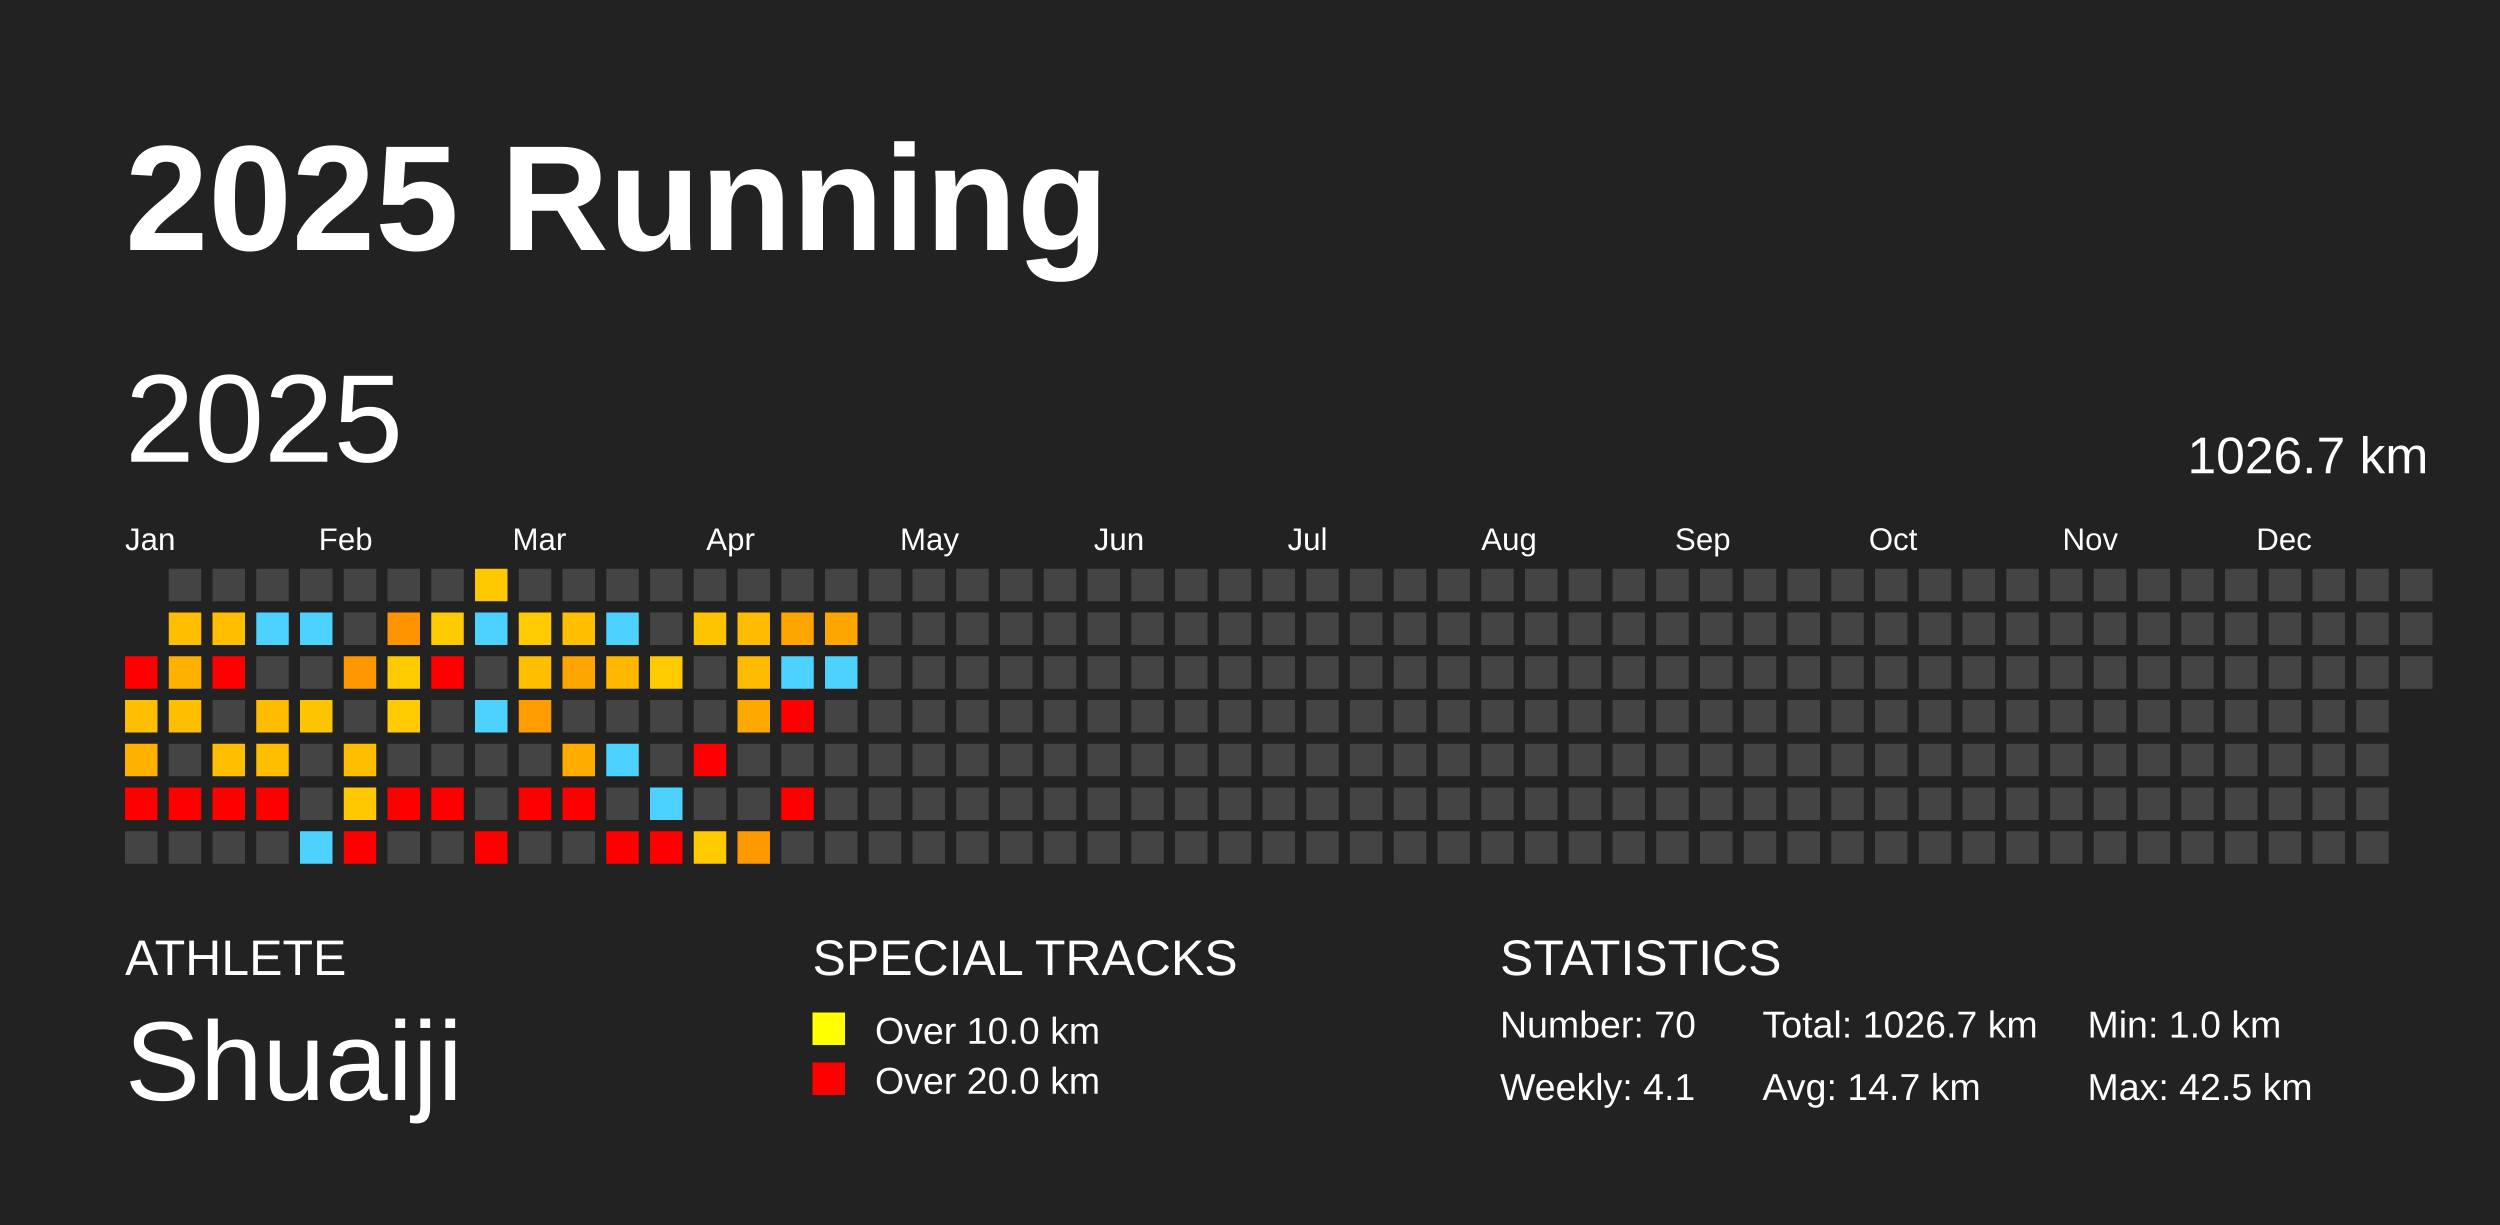
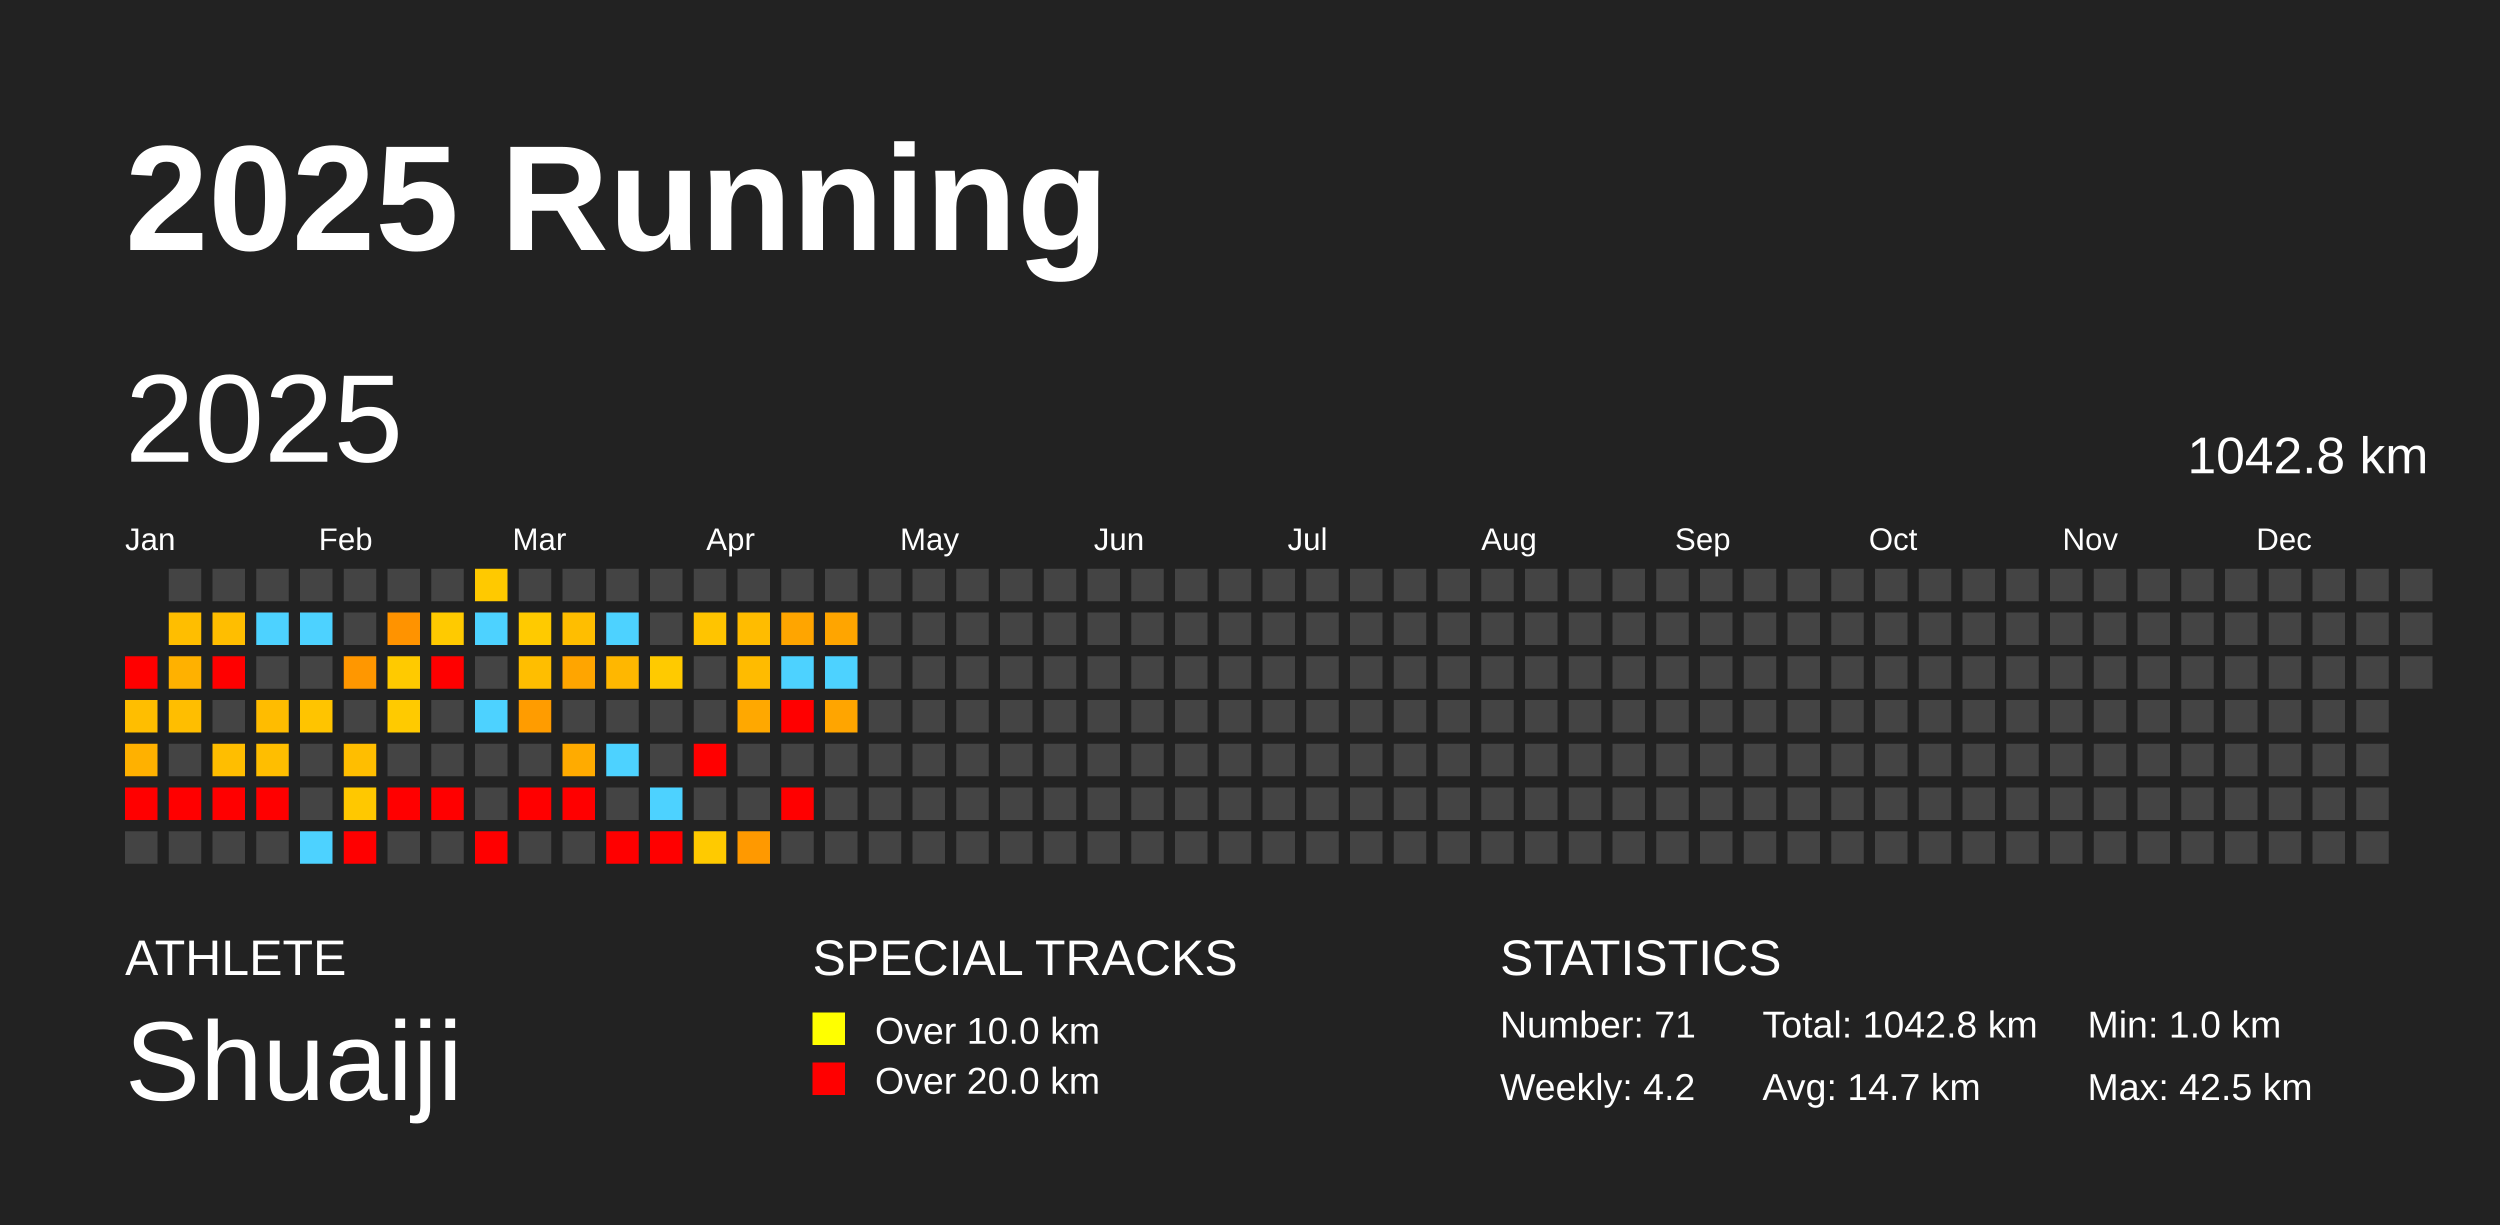
<svg xmlns="http://www.w3.org/2000/svg" baseProfile="full" height="98mm" version="1.1" viewBox="0,0,200,98" width="200mm">
  <defs />
  <rect fill="#222222" height="98" width="200" x="0" y="0" />
  <text fill="#FFFFFF" style="font-size:12px; font-family:Arial; font-weight:bold;" x="10" y="20">2025 Running</text>
  <text fill="#FFFFFF" style="font-size:4px; font-family:Arial" x="10" y="78">ATHLETE</text>
  <text fill="#FFFFFF" style="font-size:9px; font-family:Arial" x="10" y="88">Shuaiji</text>
  <text fill="#FFFFFF" style="font-size:4px; font-family:Arial" x="65" y="78">SPECIAL TRACKS</text>
  <rect fill="yellow" height="2.6" width="2.6" x="65" y="81" />
  <text fill="#FFFFFF" style="font-size:3px; font-family:Arial" x="70" y="83.5">Over 10.0 km</text>
  <rect fill="red" height="2.6" width="2.6" x="65" y="85" />
  <text fill="#FFFFFF" style="font-size:3px; font-family:Arial" x="70" y="87.5">Over 20.0 km</text>
  <text fill="#FFFFFF" style="font-size:4px; font-family:Arial" x="120" y="78">STATISTICS</text>
-   <text fill="#FFFFFF" style="font-size:3px; font-family:Arial" x="120" y="83">Number: 70</text>
-   <text fill="#FFFFFF" style="font-size:3px; font-family:Arial" x="120" y="88">Weekly: 4.1</text>
-   <text fill="#FFFFFF" style="font-size:3px; font-family:Arial" x="141" y="83">Total: 1026.7 km</text>
+   <text fill="#FFFFFF" style="font-size:3px; font-family:Arial" x="120" y="83">Number: 71</text>
+   <text fill="#FFFFFF" style="font-size:3px; font-family:Arial" x="120" y="88">Weekly: 4.2</text>
+   <text fill="#FFFFFF" style="font-size:3px; font-family:Arial" x="141" y="83">Total: 1042.8 km</text>
  <text fill="#FFFFFF" style="font-size:3px; font-family:Arial" x="141" y="88">Avg: 14.7 km</text>
  <text fill="#FFFFFF" style="font-size:3px; font-family:Arial" x="167" y="83">Min: 1.0 km</text>
  <text fill="#FFFFFF" style="font-size:3px; font-family:Arial" x="167" y="88">Max: 42.5 km</text>
  <text dominant-baseline="hanging" fill="#FFFFFF" style="font-size:10.0px; font-family:Arial;" x="10" y="30">2025</text>
-   <text dominant-baseline="hanging" fill="#FFFFFF" style="font-size:4.125px; font-family:Arial;" x="175" y="35">1026.7 km</text>
+   <text dominant-baseline="hanging" fill="#FFFFFF" style="font-size:4.125px; font-family:Arial;" x="175" y="35">1042.8 km</text>
  <text fill="#FFFFFF" style="font-size:2.5px; font-family:Arial" x="10.0" y="44">Jan</text>
  <text fill="#FFFFFF" style="font-size:2.5px; font-family:Arial" x="25.5" y="44">Feb</text>
  <text fill="#FFFFFF" style="font-size:2.5px; font-family:Arial" x="41.0" y="44">Mar</text>
  <text fill="#FFFFFF" style="font-size:2.5px; font-family:Arial" x="56.5" y="44">Apr</text>
  <text fill="#FFFFFF" style="font-size:2.5px; font-family:Arial" x="72.0" y="44">May</text>
  <text fill="#FFFFFF" style="font-size:2.5px; font-family:Arial" x="87.5" y="44">Jun</text>
  <text fill="#FFFFFF" style="font-size:2.5px; font-family:Arial" x="103.0" y="44">Jul</text>
  <text fill="#FFFFFF" style="font-size:2.5px; font-family:Arial" x="118.5" y="44">Aug</text>
  <text fill="#FFFFFF" style="font-size:2.5px; font-family:Arial" x="134.0" y="44">Sep</text>
  <text fill="#FFFFFF" style="font-size:2.5px; font-family:Arial" x="149.5" y="44">Oct</text>
  <text fill="#FFFFFF" style="font-size:2.5px; font-family:Arial" x="165.0" y="44">Nov</text>
  <text fill="#FFFFFF" style="font-size:2.5px; font-family:Arial" x="180.5" y="44">Dec</text>
  <rect fill="red" height="2.6" width="2.6" x="10.0" y="52.5" />
  <rect fill="#ffbe00" height="2.6" width="2.6" x="10.0" y="56.0" />
  <rect fill="#ffb100" height="2.6" width="2.6" x="10.0" y="59.5" />
  <rect fill="red" height="2.6" width="2.6" x="10.0" y="63.0" />
  <rect fill="#444444" height="2.6" width="2.6" x="10.0" y="66.5" />
  <rect fill="#444444" height="2.6" width="2.6" x="13.5" y="45.5" />
  <rect fill="#ffbe00" height="2.6" width="2.6" x="13.5" y="49.0" />
  <rect fill="#ffb100" height="2.6" width="2.6" x="13.5" y="52.5" />
  <rect fill="#ffbe00" height="2.6" width="2.6" x="13.5" y="56.0" />
  <rect fill="#444444" height="2.6" width="2.6" x="13.5" y="59.5" />
  <rect fill="red" height="2.6" width="2.6" x="13.5" y="63.0" />
  <rect fill="#444444" height="2.6" width="2.6" x="13.5" y="66.5" />
  <rect fill="#444444" height="2.6" width="2.6" x="17.0" y="45.5" />
  <rect fill="#ffbe00" height="2.6" width="2.6" x="17.0" y="49.0" />
  <rect fill="red" height="2.6" width="2.6" x="17.0" y="52.5" />
  <rect fill="#444444" height="2.6" width="2.6" x="17.0" y="56.0" />
  <rect fill="#ffbe00" height="2.6" width="2.6" x="17.0" y="59.5" />
  <rect fill="red" height="2.6" width="2.6" x="17.0" y="63.0" />
  <rect fill="#444444" height="2.6" width="2.6" x="17.0" y="66.5" />
  <rect fill="#444444" height="2.6" width="2.6" x="20.5" y="45.5" />
  <rect fill="#4dd2ff" height="2.6" width="2.6" x="20.5" y="49.0" />
  <rect fill="#444444" height="2.6" width="2.6" x="20.5" y="52.5" />
  <rect fill="#ffbc00" height="2.6" width="2.6" x="20.5" y="56.0" />
  <rect fill="#ffbe00" height="2.6" width="2.6" x="20.5" y="59.5" />
  <rect fill="red" height="2.6" width="2.6" x="20.5" y="63.0" />
  <rect fill="#444444" height="2.6" width="2.6" x="20.5" y="66.5" />
  <rect fill="#444444" height="2.6" width="2.6" x="24.0" y="45.5" />
  <rect fill="#4dd2ff" height="2.6" width="2.6" x="24.0" y="49.0" />
  <rect fill="#444444" height="2.6" width="2.6" x="24.0" y="52.5" />
  <rect fill="#ffc400" height="2.6" width="2.6" x="24.0" y="56.0" />
  <rect fill="#444444" height="2.6" width="2.6" x="24.0" y="59.5" />
  <rect fill="#444444" height="2.6" width="2.6" x="24.0" y="63.0" />
  <rect fill="#4dd2ff" height="2.6" width="2.6" x="24.0" y="66.5" />
  <rect fill="#444444" height="2.6" width="2.6" x="27.5" y="45.5" />
  <rect fill="#444444" height="2.6" width="2.6" x="27.5" y="49.0" />
  <rect fill="#ff9700" height="2.6" width="2.6" x="27.5" y="52.5" />
  <rect fill="#444444" height="2.6" width="2.6" x="27.5" y="56.0" />
  <rect fill="#ffbe00" height="2.6" width="2.6" x="27.5" y="59.5" />
  <rect fill="#ffc800" height="2.6" width="2.6" x="27.5" y="63.0" />
  <rect fill="red" height="2.6" width="2.6" x="27.5" y="66.5" />
  <rect fill="#444444" height="2.6" width="2.6" x="31.0" y="45.5" />
  <rect fill="#ff9300" height="2.6" width="2.6" x="31.0" y="49.0" />
  <rect fill="#ffca00" height="2.6" width="2.6" x="31.0" y="52.5" />
  <rect fill="#ffca00" height="2.6" width="2.6" x="31.0" y="56.0" />
  <rect fill="#444444" height="2.6" width="2.6" x="31.0" y="59.5" />
  <rect fill="red" height="2.6" width="2.6" x="31.0" y="63.0" />
  <rect fill="#444444" height="2.6" width="2.6" x="31.0" y="66.5" />
  <rect fill="#444444" height="2.6" width="2.6" x="34.5" y="45.5" />
  <rect fill="#ffca00" height="2.6" width="2.6" x="34.5" y="49.0" />
  <rect fill="red" height="2.6" width="2.6" x="34.5" y="52.5" />
  <rect fill="#444444" height="2.6" width="2.6" x="34.5" y="56.0" />
  <rect fill="#444444" height="2.6" width="2.6" x="34.5" y="59.5" />
  <rect fill="red" height="2.6" width="2.6" x="34.5" y="63.0" />
  <rect fill="#444444" height="2.6" width="2.6" x="34.5" y="66.5" />
  <rect fill="#ffc900" height="2.6" width="2.6" x="38.0" y="45.5" />
  <rect fill="#4dd2ff" height="2.6" width="2.6" x="38.0" y="49.0" />
  <rect fill="#444444" height="2.6" width="2.6" x="38.0" y="52.5" />
  <rect fill="#4dd2ff" height="2.6" width="2.6" x="38.0" y="56.0" />
  <rect fill="#444444" height="2.6" width="2.6" x="38.0" y="59.5" />
  <rect fill="#444444" height="2.6" width="2.6" x="38.0" y="63.0" />
  <rect fill="red" height="2.6" width="2.6" x="38.0" y="66.5" />
  <rect fill="#444444" height="2.6" width="2.6" x="41.5" y="45.5" />
  <rect fill="#ffca00" height="2.6" width="2.6" x="41.5" y="49.0" />
  <rect fill="#ffbe00" height="2.6" width="2.6" x="41.5" y="52.5" />
  <rect fill="#ff9c00" height="2.6" width="2.6" x="41.5" y="56.0" />
  <rect fill="#444444" height="2.6" width="2.6" x="41.5" y="59.5" />
  <rect fill="red" height="2.6" width="2.6" x="41.5" y="63.0" />
  <rect fill="#444444" height="2.6" width="2.6" x="41.5" y="66.5" />
  <rect fill="#444444" height="2.6" width="2.6" x="45.0" y="45.5" />
  <rect fill="#ffbe00" height="2.6" width="2.6" x="45.0" y="49.0" />
  <rect fill="#ffa500" height="2.6" width="2.6" x="45.0" y="52.5" />
  <rect fill="#444444" height="2.6" width="2.6" x="45.0" y="56.0" />
  <rect fill="#ffab00" height="2.6" width="2.6" x="45.0" y="59.5" />
  <rect fill="red" height="2.6" width="2.6" x="45.0" y="63.0" />
  <rect fill="#444444" height="2.6" width="2.6" x="45.0" y="66.5" />
  <rect fill="#444444" height="2.6" width="2.6" x="48.5" y="45.5" />
  <rect fill="#4dd2ff" height="2.6" width="2.6" x="48.5" y="49.0" />
  <rect fill="#ffb700" height="2.6" width="2.6" x="48.5" y="52.5" />
  <rect fill="#444444" height="2.6" width="2.6" x="48.5" y="56.0" />
  <rect fill="#4dd2ff" height="2.6" width="2.6" x="48.5" y="59.5" />
  <rect fill="#444444" height="2.6" width="2.6" x="48.5" y="63.0" />
  <rect fill="red" height="2.6" width="2.6" x="48.5" y="66.5" />
  <rect fill="#444444" height="2.6" width="2.6" x="52.0" y="45.5" />
  <rect fill="#444444" height="2.6" width="2.6" x="52.0" y="49.0" />
  <rect fill="#ffca00" height="2.6" width="2.6" x="52.0" y="52.5" />
  <rect fill="#444444" height="2.6" width="2.6" x="52.0" y="56.0" />
  <rect fill="#444444" height="2.6" width="2.6" x="52.0" y="59.5" />
  <rect fill="#4dd2ff" height="2.6" width="2.6" x="52.0" y="63.0" />
  <rect fill="red" height="2.6" width="2.6" x="52.0" y="66.5" />
  <rect fill="#444444" height="2.6" width="2.6" x="55.5" y="45.5" />
  <rect fill="#ffc400" height="2.6" width="2.6" x="55.5" y="49.0" />
  <rect fill="#444444" height="2.6" width="2.6" x="55.5" y="52.5" />
  <rect fill="#444444" height="2.6" width="2.6" x="55.5" y="56.0" />
  <rect fill="red" height="2.6" width="2.6" x="55.5" y="59.5" />
  <rect fill="#444444" height="2.6" width="2.6" x="55.5" y="63.0" />
  <rect fill="#ffca00" height="2.6" width="2.6" x="55.5" y="66.5" />
  <rect fill="#444444" height="2.6" width="2.6" x="59.0" y="45.5" />
  <rect fill="#ffbc00" height="2.6" width="2.6" x="59.0" y="49.0" />
  <rect fill="#ffbb00" height="2.6" width="2.6" x="59.0" y="52.5" />
  <rect fill="#ffa800" height="2.6" width="2.6" x="59.0" y="56.0" />
  <rect fill="#444444" height="2.6" width="2.6" x="59.0" y="59.5" />
  <rect fill="#444444" height="2.6" width="2.6" x="59.0" y="63.0" />
  <rect fill="#ff9900" height="2.6" width="2.6" x="59.0" y="66.5" />
  <rect fill="#444444" height="2.6" width="2.6" x="62.5" y="45.5" />
  <rect fill="#ffa500" height="2.6" width="2.6" x="62.5" y="49.0" />
  <rect fill="#4dd2ff" height="2.6" width="2.6" x="62.5" y="52.5" />
  <rect fill="red" height="2.6" width="2.6" x="62.5" y="56.0" />
  <rect fill="#444444" height="2.6" width="2.6" x="62.5" y="59.5" />
  <rect fill="red" height="2.6" width="2.6" x="62.5" y="63.0" />
  <rect fill="#444444" height="2.6" width="2.6" x="62.5" y="66.5" />
  <rect fill="#444444" height="2.6" width="2.6" x="66.0" y="45.5" />
  <rect fill="#ffa500" height="2.6" width="2.6" x="66.0" y="49.0" />
  <rect fill="#4dd2ff" height="2.6" width="2.6" x="66.0" y="52.5" />
-   <rect fill="#444444" height="2.6" width="2.6" x="66.0" y="56.0" />
+   <rect fill="#ffa500" height="2.6" width="2.6" x="66.0" y="56.0" />
  <rect fill="#444444" height="2.6" width="2.6" x="66.0" y="59.5" />
  <rect fill="#444444" height="2.6" width="2.6" x="66.0" y="63.0" />
  <rect fill="#444444" height="2.6" width="2.6" x="66.0" y="66.5" />
  <rect fill="#444444" height="2.6" width="2.6" x="69.5" y="45.5" />
  <rect fill="#444444" height="2.6" width="2.6" x="69.5" y="49.0" />
  <rect fill="#444444" height="2.6" width="2.6" x="69.5" y="52.5" />
  <rect fill="#444444" height="2.6" width="2.6" x="69.5" y="56.0" />
  <rect fill="#444444" height="2.6" width="2.6" x="69.5" y="59.5" />
  <rect fill="#444444" height="2.6" width="2.6" x="69.5" y="63.0" />
  <rect fill="#444444" height="2.6" width="2.6" x="69.5" y="66.5" />
  <rect fill="#444444" height="2.6" width="2.6" x="73.0" y="45.5" />
  <rect fill="#444444" height="2.6" width="2.6" x="73.0" y="49.0" />
  <rect fill="#444444" height="2.6" width="2.6" x="73.0" y="52.5" />
  <rect fill="#444444" height="2.6" width="2.6" x="73.0" y="56.0" />
  <rect fill="#444444" height="2.6" width="2.6" x="73.0" y="59.5" />
  <rect fill="#444444" height="2.6" width="2.6" x="73.0" y="63.0" />
  <rect fill="#444444" height="2.6" width="2.6" x="73.0" y="66.5" />
  <rect fill="#444444" height="2.6" width="2.6" x="76.5" y="45.5" />
  <rect fill="#444444" height="2.6" width="2.6" x="76.5" y="49.0" />
  <rect fill="#444444" height="2.6" width="2.6" x="76.5" y="52.5" />
  <rect fill="#444444" height="2.6" width="2.6" x="76.5" y="56.0" />
  <rect fill="#444444" height="2.6" width="2.6" x="76.5" y="59.5" />
  <rect fill="#444444" height="2.6" width="2.6" x="76.5" y="63.0" />
  <rect fill="#444444" height="2.6" width="2.6" x="76.5" y="66.5" />
  <rect fill="#444444" height="2.6" width="2.6" x="80.0" y="45.5" />
  <rect fill="#444444" height="2.6" width="2.6" x="80.0" y="49.0" />
  <rect fill="#444444" height="2.6" width="2.6" x="80.0" y="52.5" />
  <rect fill="#444444" height="2.6" width="2.6" x="80.0" y="56.0" />
  <rect fill="#444444" height="2.6" width="2.6" x="80.0" y="59.5" />
  <rect fill="#444444" height="2.6" width="2.6" x="80.0" y="63.0" />
  <rect fill="#444444" height="2.6" width="2.6" x="80.0" y="66.5" />
  <rect fill="#444444" height="2.6" width="2.6" x="83.5" y="45.5" />
  <rect fill="#444444" height="2.6" width="2.6" x="83.5" y="49.0" />
  <rect fill="#444444" height="2.6" width="2.6" x="83.5" y="52.5" />
  <rect fill="#444444" height="2.6" width="2.6" x="83.5" y="56.0" />
  <rect fill="#444444" height="2.6" width="2.6" x="83.5" y="59.5" />
  <rect fill="#444444" height="2.6" width="2.6" x="83.5" y="63.0" />
  <rect fill="#444444" height="2.6" width="2.6" x="83.5" y="66.5" />
  <rect fill="#444444" height="2.6" width="2.6" x="87.0" y="45.5" />
  <rect fill="#444444" height="2.6" width="2.6" x="87.0" y="49.0" />
  <rect fill="#444444" height="2.6" width="2.6" x="87.0" y="52.5" />
  <rect fill="#444444" height="2.6" width="2.6" x="87.0" y="56.0" />
  <rect fill="#444444" height="2.6" width="2.6" x="87.0" y="59.5" />
  <rect fill="#444444" height="2.6" width="2.6" x="87.0" y="63.0" />
  <rect fill="#444444" height="2.6" width="2.6" x="87.0" y="66.5" />
  <rect fill="#444444" height="2.6" width="2.6" x="90.5" y="45.5" />
  <rect fill="#444444" height="2.6" width="2.6" x="90.5" y="49.0" />
  <rect fill="#444444" height="2.6" width="2.6" x="90.5" y="52.5" />
  <rect fill="#444444" height="2.6" width="2.6" x="90.5" y="56.0" />
  <rect fill="#444444" height="2.6" width="2.6" x="90.5" y="59.5" />
  <rect fill="#444444" height="2.6" width="2.6" x="90.5" y="63.0" />
  <rect fill="#444444" height="2.6" width="2.6" x="90.5" y="66.5" />
  <rect fill="#444444" height="2.6" width="2.6" x="94.0" y="45.5" />
  <rect fill="#444444" height="2.6" width="2.6" x="94.0" y="49.0" />
  <rect fill="#444444" height="2.6" width="2.6" x="94.0" y="52.5" />
  <rect fill="#444444" height="2.6" width="2.6" x="94.0" y="56.0" />
  <rect fill="#444444" height="2.6" width="2.6" x="94.0" y="59.5" />
  <rect fill="#444444" height="2.6" width="2.6" x="94.0" y="63.0" />
  <rect fill="#444444" height="2.6" width="2.6" x="94.0" y="66.5" />
  <rect fill="#444444" height="2.6" width="2.6" x="97.5" y="45.5" />
  <rect fill="#444444" height="2.6" width="2.6" x="97.5" y="49.0" />
  <rect fill="#444444" height="2.6" width="2.6" x="97.5" y="52.5" />
  <rect fill="#444444" height="2.6" width="2.6" x="97.5" y="56.0" />
  <rect fill="#444444" height="2.6" width="2.6" x="97.5" y="59.5" />
  <rect fill="#444444" height="2.6" width="2.6" x="97.5" y="63.0" />
  <rect fill="#444444" height="2.6" width="2.6" x="97.5" y="66.5" />
  <rect fill="#444444" height="2.6" width="2.6" x="101.0" y="45.5" />
  <rect fill="#444444" height="2.6" width="2.6" x="101.0" y="49.0" />
  <rect fill="#444444" height="2.6" width="2.6" x="101.0" y="52.5" />
  <rect fill="#444444" height="2.6" width="2.6" x="101.0" y="56.0" />
  <rect fill="#444444" height="2.6" width="2.6" x="101.0" y="59.5" />
  <rect fill="#444444" height="2.6" width="2.6" x="101.0" y="63.0" />
  <rect fill="#444444" height="2.6" width="2.6" x="101.0" y="66.5" />
  <rect fill="#444444" height="2.6" width="2.6" x="104.5" y="45.5" />
  <rect fill="#444444" height="2.6" width="2.6" x="104.5" y="49.0" />
  <rect fill="#444444" height="2.6" width="2.6" x="104.5" y="52.5" />
  <rect fill="#444444" height="2.6" width="2.6" x="104.5" y="56.0" />
  <rect fill="#444444" height="2.6" width="2.6" x="104.5" y="59.5" />
  <rect fill="#444444" height="2.6" width="2.6" x="104.5" y="63.0" />
  <rect fill="#444444" height="2.6" width="2.6" x="104.5" y="66.5" />
  <rect fill="#444444" height="2.6" width="2.6" x="108.0" y="45.5" />
  <rect fill="#444444" height="2.6" width="2.6" x="108.0" y="49.0" />
  <rect fill="#444444" height="2.6" width="2.6" x="108.0" y="52.5" />
  <rect fill="#444444" height="2.6" width="2.6" x="108.0" y="56.0" />
  <rect fill="#444444" height="2.6" width="2.6" x="108.0" y="59.5" />
  <rect fill="#444444" height="2.6" width="2.6" x="108.0" y="63.0" />
  <rect fill="#444444" height="2.6" width="2.6" x="108.0" y="66.5" />
  <rect fill="#444444" height="2.6" width="2.6" x="111.5" y="45.5" />
  <rect fill="#444444" height="2.6" width="2.6" x="111.5" y="49.0" />
  <rect fill="#444444" height="2.6" width="2.6" x="111.5" y="52.5" />
  <rect fill="#444444" height="2.6" width="2.6" x="111.5" y="56.0" />
  <rect fill="#444444" height="2.6" width="2.6" x="111.5" y="59.5" />
  <rect fill="#444444" height="2.6" width="2.6" x="111.5" y="63.0" />
  <rect fill="#444444" height="2.6" width="2.6" x="111.5" y="66.5" />
  <rect fill="#444444" height="2.6" width="2.6" x="115.0" y="45.5" />
  <rect fill="#444444" height="2.6" width="2.6" x="115.0" y="49.0" />
  <rect fill="#444444" height="2.6" width="2.6" x="115.0" y="52.5" />
  <rect fill="#444444" height="2.6" width="2.6" x="115.0" y="56.0" />
  <rect fill="#444444" height="2.6" width="2.6" x="115.0" y="59.5" />
  <rect fill="#444444" height="2.6" width="2.6" x="115.0" y="63.0" />
  <rect fill="#444444" height="2.6" width="2.6" x="115.0" y="66.5" />
  <rect fill="#444444" height="2.6" width="2.6" x="118.5" y="45.5" />
  <rect fill="#444444" height="2.6" width="2.6" x="118.5" y="49.0" />
  <rect fill="#444444" height="2.6" width="2.6" x="118.5" y="52.5" />
  <rect fill="#444444" height="2.6" width="2.6" x="118.5" y="56.0" />
  <rect fill="#444444" height="2.6" width="2.6" x="118.5" y="59.5" />
  <rect fill="#444444" height="2.6" width="2.6" x="118.5" y="63.0" />
  <rect fill="#444444" height="2.6" width="2.6" x="118.5" y="66.5" />
  <rect fill="#444444" height="2.6" width="2.6" x="122.0" y="45.5" />
  <rect fill="#444444" height="2.6" width="2.6" x="122.0" y="49.0" />
  <rect fill="#444444" height="2.6" width="2.6" x="122.0" y="52.5" />
  <rect fill="#444444" height="2.6" width="2.6" x="122.0" y="56.0" />
  <rect fill="#444444" height="2.6" width="2.6" x="122.0" y="59.5" />
  <rect fill="#444444" height="2.6" width="2.6" x="122.0" y="63.0" />
  <rect fill="#444444" height="2.6" width="2.6" x="122.0" y="66.5" />
  <rect fill="#444444" height="2.6" width="2.6" x="125.5" y="45.5" />
  <rect fill="#444444" height="2.6" width="2.6" x="125.5" y="49.0" />
  <rect fill="#444444" height="2.6" width="2.6" x="125.5" y="52.5" />
  <rect fill="#444444" height="2.6" width="2.6" x="125.5" y="56.0" />
  <rect fill="#444444" height="2.6" width="2.6" x="125.5" y="59.5" />
  <rect fill="#444444" height="2.6" width="2.6" x="125.5" y="63.0" />
  <rect fill="#444444" height="2.6" width="2.6" x="125.5" y="66.5" />
  <rect fill="#444444" height="2.6" width="2.6" x="129.0" y="45.5" />
  <rect fill="#444444" height="2.6" width="2.6" x="129.0" y="49.0" />
  <rect fill="#444444" height="2.6" width="2.6" x="129.0" y="52.5" />
  <rect fill="#444444" height="2.6" width="2.6" x="129.0" y="56.0" />
  <rect fill="#444444" height="2.6" width="2.6" x="129.0" y="59.5" />
  <rect fill="#444444" height="2.6" width="2.6" x="129.0" y="63.0" />
  <rect fill="#444444" height="2.6" width="2.6" x="129.0" y="66.5" />
  <rect fill="#444444" height="2.6" width="2.6" x="132.5" y="45.5" />
  <rect fill="#444444" height="2.6" width="2.6" x="132.5" y="49.0" />
  <rect fill="#444444" height="2.6" width="2.6" x="132.5" y="52.5" />
  <rect fill="#444444" height="2.6" width="2.6" x="132.5" y="56.0" />
  <rect fill="#444444" height="2.6" width="2.6" x="132.5" y="59.5" />
  <rect fill="#444444" height="2.6" width="2.6" x="132.5" y="63.0" />
  <rect fill="#444444" height="2.6" width="2.6" x="132.5" y="66.5" />
  <rect fill="#444444" height="2.6" width="2.6" x="136.0" y="45.5" />
  <rect fill="#444444" height="2.6" width="2.6" x="136.0" y="49.0" />
  <rect fill="#444444" height="2.6" width="2.6" x="136.0" y="52.5" />
  <rect fill="#444444" height="2.6" width="2.6" x="136.0" y="56.0" />
  <rect fill="#444444" height="2.6" width="2.6" x="136.0" y="59.5" />
  <rect fill="#444444" height="2.6" width="2.6" x="136.0" y="63.0" />
  <rect fill="#444444" height="2.6" width="2.6" x="136.0" y="66.5" />
  <rect fill="#444444" height="2.6" width="2.6" x="139.5" y="45.5" />
  <rect fill="#444444" height="2.6" width="2.6" x="139.5" y="49.0" />
  <rect fill="#444444" height="2.6" width="2.6" x="139.5" y="52.5" />
  <rect fill="#444444" height="2.6" width="2.6" x="139.5" y="56.0" />
  <rect fill="#444444" height="2.6" width="2.6" x="139.5" y="59.5" />
  <rect fill="#444444" height="2.6" width="2.6" x="139.5" y="63.0" />
  <rect fill="#444444" height="2.6" width="2.6" x="139.5" y="66.5" />
  <rect fill="#444444" height="2.6" width="2.6" x="143.0" y="45.5" />
  <rect fill="#444444" height="2.6" width="2.6" x="143.0" y="49.0" />
  <rect fill="#444444" height="2.6" width="2.6" x="143.0" y="52.5" />
  <rect fill="#444444" height="2.6" width="2.6" x="143.0" y="56.0" />
  <rect fill="#444444" height="2.6" width="2.6" x="143.0" y="59.5" />
  <rect fill="#444444" height="2.6" width="2.6" x="143.0" y="63.0" />
  <rect fill="#444444" height="2.6" width="2.6" x="143.0" y="66.5" />
  <rect fill="#444444" height="2.6" width="2.6" x="146.5" y="45.5" />
  <rect fill="#444444" height="2.6" width="2.6" x="146.5" y="49.0" />
  <rect fill="#444444" height="2.6" width="2.6" x="146.5" y="52.5" />
  <rect fill="#444444" height="2.6" width="2.6" x="146.5" y="56.0" />
  <rect fill="#444444" height="2.6" width="2.6" x="146.5" y="59.5" />
  <rect fill="#444444" height="2.6" width="2.6" x="146.5" y="63.0" />
  <rect fill="#444444" height="2.6" width="2.6" x="146.5" y="66.5" />
  <rect fill="#444444" height="2.6" width="2.6" x="150.0" y="45.5" />
  <rect fill="#444444" height="2.6" width="2.6" x="150.0" y="49.0" />
  <rect fill="#444444" height="2.6" width="2.6" x="150.0" y="52.5" />
  <rect fill="#444444" height="2.6" width="2.6" x="150.0" y="56.0" />
  <rect fill="#444444" height="2.6" width="2.6" x="150.0" y="59.5" />
  <rect fill="#444444" height="2.6" width="2.6" x="150.0" y="63.0" />
  <rect fill="#444444" height="2.6" width="2.6" x="150.0" y="66.5" />
  <rect fill="#444444" height="2.6" width="2.6" x="153.5" y="45.5" />
  <rect fill="#444444" height="2.6" width="2.6" x="153.5" y="49.0" />
  <rect fill="#444444" height="2.6" width="2.6" x="153.5" y="52.5" />
  <rect fill="#444444" height="2.6" width="2.6" x="153.5" y="56.0" />
  <rect fill="#444444" height="2.6" width="2.6" x="153.5" y="59.5" />
  <rect fill="#444444" height="2.6" width="2.6" x="153.5" y="63.0" />
  <rect fill="#444444" height="2.6" width="2.6" x="153.5" y="66.5" />
  <rect fill="#444444" height="2.6" width="2.6" x="157.0" y="45.5" />
  <rect fill="#444444" height="2.6" width="2.6" x="157.0" y="49.0" />
  <rect fill="#444444" height="2.6" width="2.6" x="157.0" y="52.5" />
  <rect fill="#444444" height="2.6" width="2.6" x="157.0" y="56.0" />
  <rect fill="#444444" height="2.6" width="2.6" x="157.0" y="59.5" />
  <rect fill="#444444" height="2.6" width="2.6" x="157.0" y="63.0" />
  <rect fill="#444444" height="2.6" width="2.6" x="157.0" y="66.5" />
  <rect fill="#444444" height="2.6" width="2.6" x="160.5" y="45.5" />
  <rect fill="#444444" height="2.6" width="2.6" x="160.5" y="49.0" />
  <rect fill="#444444" height="2.6" width="2.6" x="160.5" y="52.5" />
  <rect fill="#444444" height="2.6" width="2.6" x="160.5" y="56.0" />
  <rect fill="#444444" height="2.6" width="2.6" x="160.5" y="59.5" />
  <rect fill="#444444" height="2.6" width="2.6" x="160.5" y="63.0" />
  <rect fill="#444444" height="2.6" width="2.6" x="160.5" y="66.5" />
  <rect fill="#444444" height="2.6" width="2.6" x="164.0" y="45.5" />
  <rect fill="#444444" height="2.6" width="2.6" x="164.0" y="49.0" />
  <rect fill="#444444" height="2.6" width="2.6" x="164.0" y="52.5" />
  <rect fill="#444444" height="2.6" width="2.6" x="164.0" y="56.0" />
  <rect fill="#444444" height="2.6" width="2.6" x="164.0" y="59.5" />
  <rect fill="#444444" height="2.6" width="2.6" x="164.0" y="63.0" />
  <rect fill="#444444" height="2.6" width="2.6" x="164.0" y="66.5" />
  <rect fill="#444444" height="2.6" width="2.6" x="167.5" y="45.5" />
  <rect fill="#444444" height="2.6" width="2.6" x="167.5" y="49.0" />
  <rect fill="#444444" height="2.6" width="2.6" x="167.5" y="52.5" />
  <rect fill="#444444" height="2.6" width="2.6" x="167.5" y="56.0" />
  <rect fill="#444444" height="2.6" width="2.6" x="167.5" y="59.5" />
  <rect fill="#444444" height="2.6" width="2.6" x="167.5" y="63.0" />
  <rect fill="#444444" height="2.6" width="2.6" x="167.5" y="66.5" />
  <rect fill="#444444" height="2.6" width="2.6" x="171.0" y="45.5" />
  <rect fill="#444444" height="2.6" width="2.6" x="171.0" y="49.0" />
  <rect fill="#444444" height="2.6" width="2.6" x="171.0" y="52.5" />
  <rect fill="#444444" height="2.6" width="2.6" x="171.0" y="56.0" />
  <rect fill="#444444" height="2.6" width="2.6" x="171.0" y="59.5" />
  <rect fill="#444444" height="2.6" width="2.6" x="171.0" y="63.0" />
  <rect fill="#444444" height="2.6" width="2.6" x="171.0" y="66.5" />
  <rect fill="#444444" height="2.6" width="2.6" x="174.5" y="45.5" />
  <rect fill="#444444" height="2.6" width="2.6" x="174.5" y="49.0" />
  <rect fill="#444444" height="2.6" width="2.6" x="174.5" y="52.5" />
  <rect fill="#444444" height="2.6" width="2.6" x="174.5" y="56.0" />
  <rect fill="#444444" height="2.6" width="2.6" x="174.5" y="59.5" />
  <rect fill="#444444" height="2.6" width="2.6" x="174.5" y="63.0" />
  <rect fill="#444444" height="2.6" width="2.6" x="174.5" y="66.5" />
  <rect fill="#444444" height="2.6" width="2.6" x="178.0" y="45.5" />
  <rect fill="#444444" height="2.6" width="2.6" x="178.0" y="49.0" />
  <rect fill="#444444" height="2.6" width="2.6" x="178.0" y="52.5" />
  <rect fill="#444444" height="2.6" width="2.6" x="178.0" y="56.0" />
  <rect fill="#444444" height="2.6" width="2.6" x="178.0" y="59.5" />
  <rect fill="#444444" height="2.6" width="2.6" x="178.0" y="63.0" />
  <rect fill="#444444" height="2.6" width="2.6" x="178.0" y="66.5" />
  <rect fill="#444444" height="2.6" width="2.6" x="181.5" y="45.5" />
  <rect fill="#444444" height="2.6" width="2.6" x="181.5" y="49.0" />
  <rect fill="#444444" height="2.6" width="2.6" x="181.5" y="52.5" />
  <rect fill="#444444" height="2.6" width="2.6" x="181.5" y="56.0" />
  <rect fill="#444444" height="2.6" width="2.6" x="181.5" y="59.5" />
  <rect fill="#444444" height="2.6" width="2.6" x="181.5" y="63.0" />
  <rect fill="#444444" height="2.6" width="2.6" x="181.5" y="66.5" />
  <rect fill="#444444" height="2.6" width="2.6" x="185.0" y="45.5" />
  <rect fill="#444444" height="2.6" width="2.6" x="185.0" y="49.0" />
  <rect fill="#444444" height="2.6" width="2.6" x="185.0" y="52.5" />
  <rect fill="#444444" height="2.6" width="2.6" x="185.0" y="56.0" />
  <rect fill="#444444" height="2.6" width="2.6" x="185.0" y="59.5" />
  <rect fill="#444444" height="2.6" width="2.6" x="185.0" y="63.0" />
  <rect fill="#444444" height="2.6" width="2.6" x="185.0" y="66.5" />
  <rect fill="#444444" height="2.6" width="2.6" x="188.5" y="45.5" />
  <rect fill="#444444" height="2.6" width="2.6" x="188.5" y="49.0" />
  <rect fill="#444444" height="2.6" width="2.6" x="188.5" y="52.5" />
  <rect fill="#444444" height="2.6" width="2.6" x="188.5" y="56.0" />
  <rect fill="#444444" height="2.6" width="2.6" x="188.5" y="59.5" />
  <rect fill="#444444" height="2.6" width="2.6" x="188.5" y="63.0" />
  <rect fill="#444444" height="2.6" width="2.6" x="188.5" y="66.5" />
  <rect fill="#444444" height="2.6" width="2.6" x="192.0" y="45.5" />
  <rect fill="#444444" height="2.6" width="2.6" x="192.0" y="49.0" />
  <rect fill="#444444" height="2.6" width="2.6" x="192.0" y="52.5" />
</svg>
